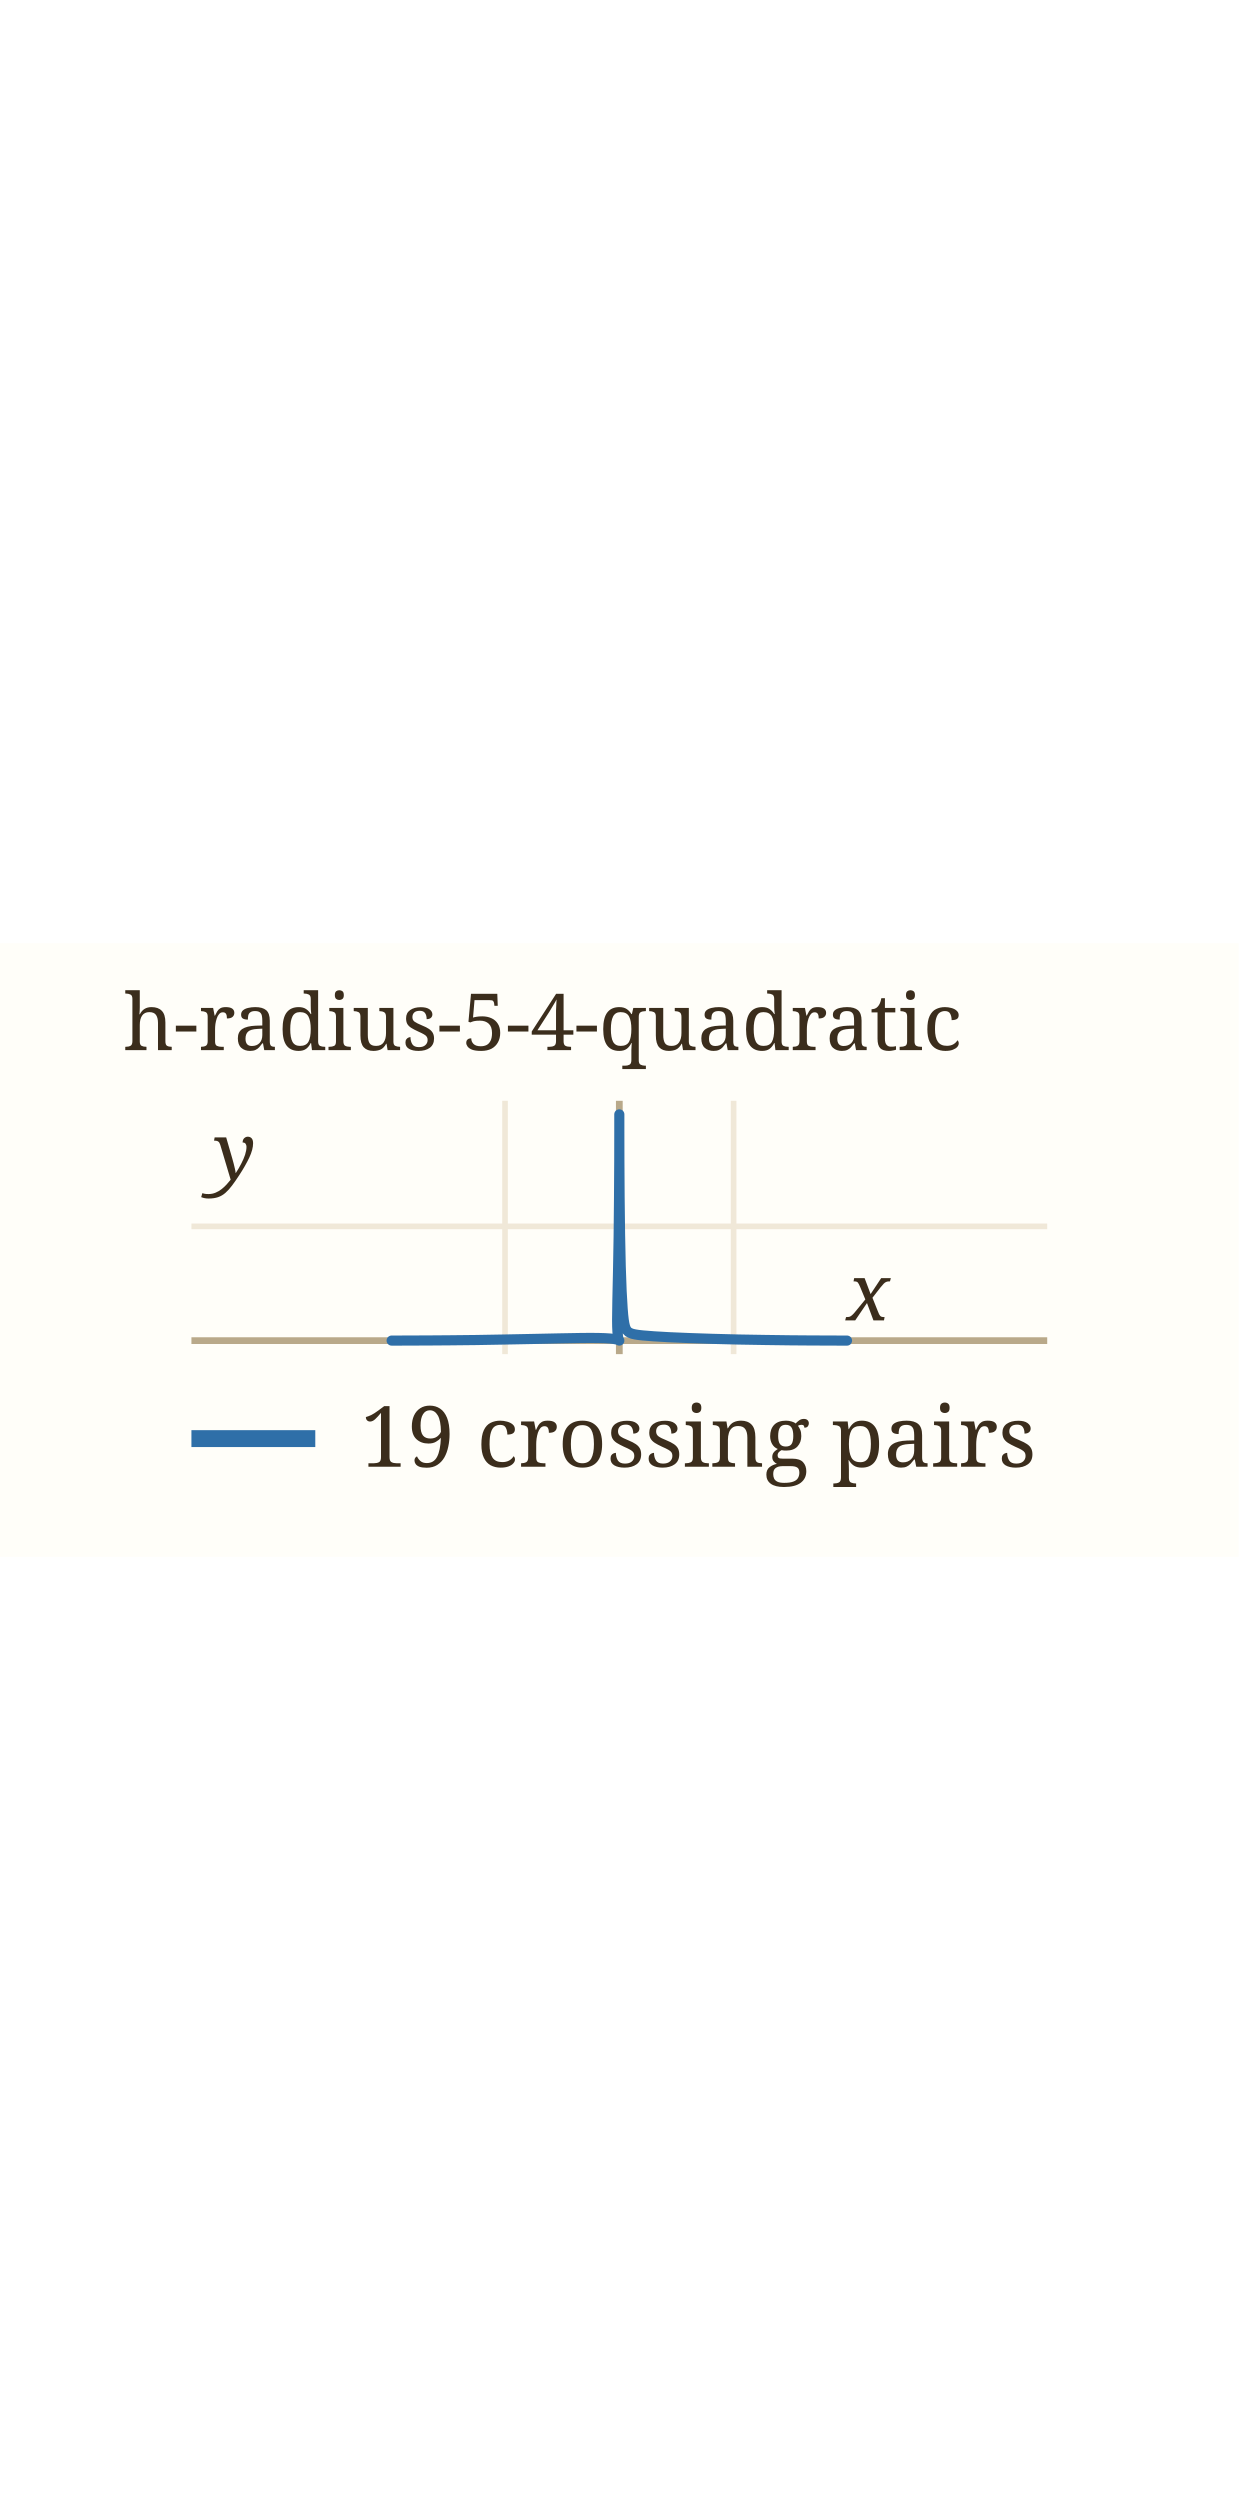
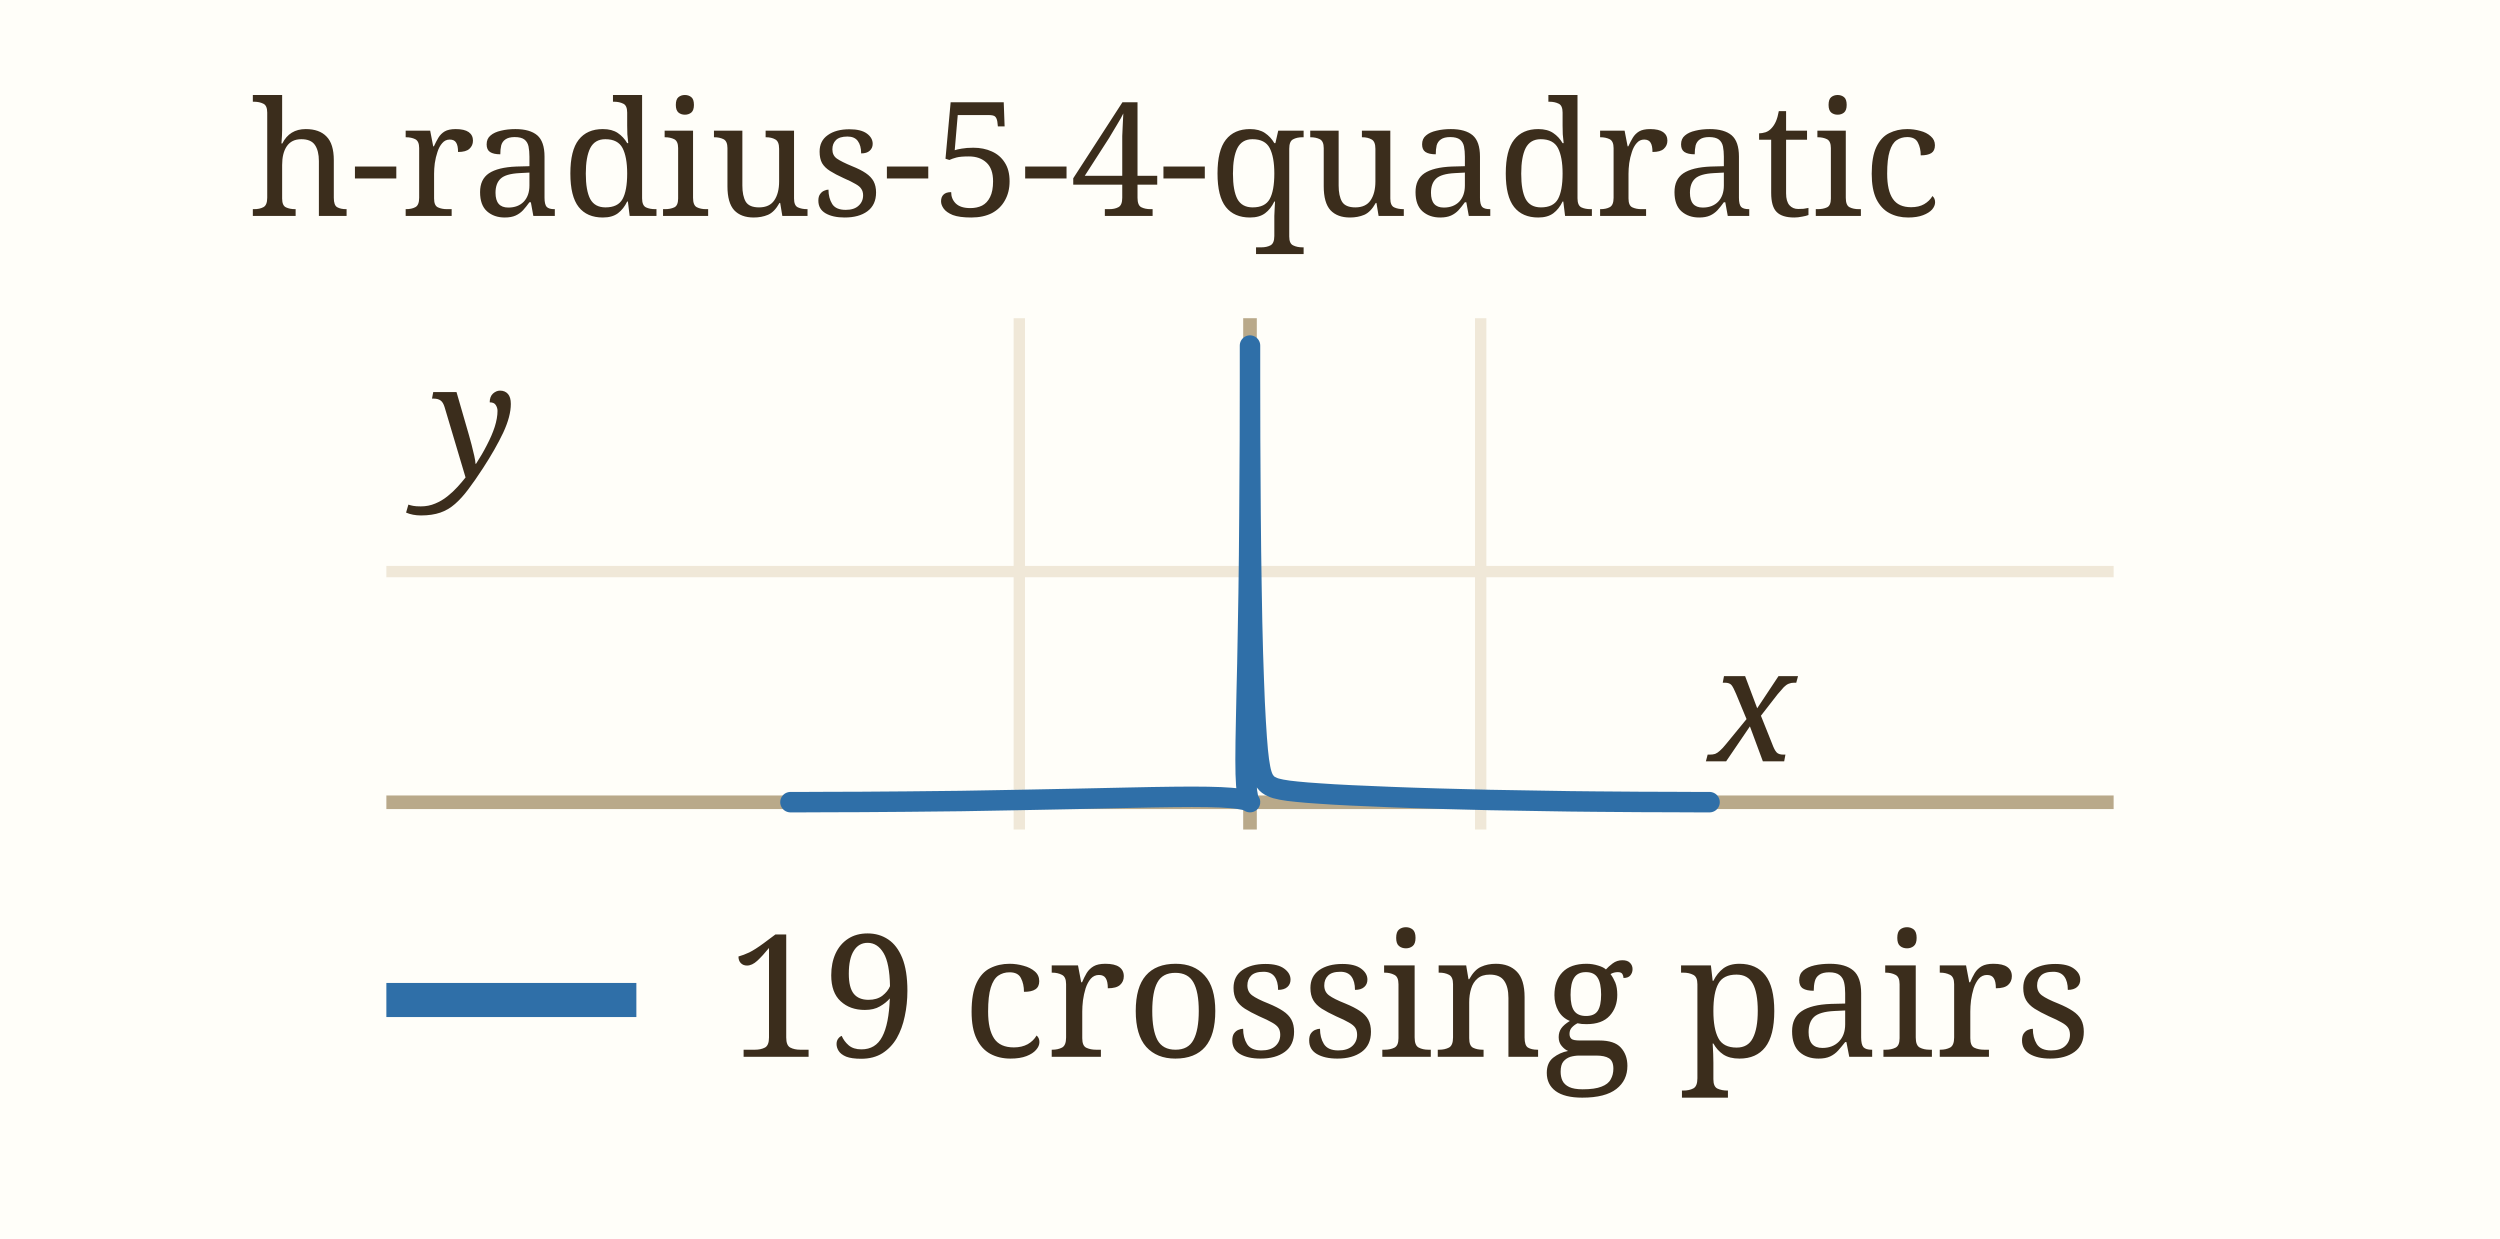
- <svg xmlns="http://www.w3.org/2000/svg" viewBox="0 0 220 109" width="109" height="220" role="img" aria-label="h-radius-5-4-quadratic" data-panel="h-radius-5-4-quadratic">
+ <svg xmlns="http://www.w3.org/2000/svg" viewBox="0 0 220 109" width="220" height="109" role="img" aria-label="h-radius-5-4-quadratic" data-panel="h-radius-5-4-quadratic">
  <rect x="0" y="0" width="220" height="109" fill="#fffef9" />
  <clipPath id="clip-h-radius-5-4-quadratic">
    <rect x="34" y="28" width="152" height="45" />
  </clipPath>
  <g clip-path="url(#clip-h-radius-5-4-quadratic)">
    <line x1="89.7" x2="89.7" y1="28" y2="73" stroke="#f0e8d8" stroke-width="1" />
    <text x="89.7" y="87.0" font-family="ui-monospace, Menlo, monospace" font-size="11" fill="#9c8a6a" text-anchor="middle">-0.5</text>
    <line x1="110.0" x2="110.0" y1="28" y2="73" stroke="#b9a98a" stroke-width="1.2" />
    <line x1="130.3" x2="130.3" y1="28" y2="73" stroke="#f0e8d8" stroke-width="1" />
    <text x="130.3" y="87.0" font-family="ui-monospace, Menlo, monospace" font-size="11" fill="#9c8a6a" text-anchor="middle">0.5</text>
    <line x1="34" x2="186" y1="70.6" y2="70.6" stroke="#b9a98a" stroke-width="1.2" />
    <line x1="34" x2="186" y1="50.3" y2="50.3" stroke="#f0e8d8" stroke-width="1" />
    <text x="28.0" y="54.3" font-family="ui-monospace, Menlo, monospace" font-size="11" fill="#9c8a6a" text-anchor="end">0.5</text>
    <path d="M69.56,70.59 C69.73,70.59 70.06,70.59 70.58,70.59 C71.10,70.59 71.81,70.59 72.68,70.58 C73.55,70.58 74.62,70.58 75.81,70.57 C77.01,70.56 78.39,70.55 79.85,70.54 C81.31,70.53 82.93,70.51 84.56,70.49 C86.19,70.46 87.93,70.43 89.62,70.40 C91.30,70.37 93.04,70.34 94.66,70.30 C96.27,70.27 97.88,70.23 99.31,70.20 C100.74,70.17 102.09,70.14 103.25,70.13 C104.41,70.12 105.43,70.11 106.27,70.13 C107.12,70.14 107.79,70.18 108.32,70.22 C108.85,70.26 109.21,70.33 109.48,70.38 C109.75,70.44 109.86,70.52 109.95,70.55 C110.03,70.58 110.00,70.62 109.98,70.56 C109.96,70.50 109.88,70.42 109.82,70.16 C109.77,69.91 109.71,69.59 109.67,69.04 C109.63,68.49 109.61,67.81 109.61,66.86 C109.61,65.90 109.63,64.75 109.66,63.34 C109.68,61.92 109.73,60.24 109.77,58.39 C109.80,56.53 109.85,54.38 109.88,52.20 C109.91,50.03 109.94,47.59 109.95,45.34 C109.97,43.09 109.98,40.69 109.99,38.70 C110.00,36.71 110.00,34.76 110.00,33.38 C110.00,32.00 110.00,30.91 110.00,30.41 C110.00,29.92 110.00,29.92 110.00,30.41 C110.00,30.91 110.00,32.00 110.00,33.38 C110.00,34.75 110.00,36.70 110.01,38.66 C110.02,40.62 110.03,42.98 110.05,45.15 C110.07,47.33 110.09,49.66 110.13,51.70 C110.16,53.75 110.20,55.73 110.25,57.41 C110.30,59.10 110.36,60.58 110.41,61.83 C110.47,63.08 110.53,64.07 110.59,64.92 C110.65,65.77 110.71,66.38 110.78,66.91 C110.86,67.44 110.92,67.80 111.02,68.12 C111.12,68.44 111.22,68.64 111.37,68.82 C111.51,69.01 111.67,69.12 111.91,69.23 C112.14,69.35 112.41,69.42 112.78,69.49 C113.15,69.56 113.58,69.62 114.13,69.67 C114.69,69.73 115.34,69.78 116.12,69.83 C116.91,69.89 117.82,69.94 118.86,69.99 C119.90,70.04 121.09,70.09 122.37,70.14 C123.65,70.19 125.07,70.24 126.54,70.28 C128.00,70.32 129.59,70.36 131.14,70.40 C132.69,70.43 134.33,70.46 135.86,70.48 C137.40,70.51 138.95,70.53 140.35,70.54 C141.75,70.55 143.10,70.56 144.26,70.57 C145.43,70.58 146.48,70.58 147.34,70.58 C148.20,70.59 148.90,70.59 149.42,70.59 C149.94,70.59 150.27,70.59 150.44,70.59 C150.61,70.59 150.61,70.59 150.44,70.59 C150.27,70.59 149.94,70.59 149.42,70.59 C148.90,70.59 148.20,70.59 147.34,70.58 C146.48,70.58 145.43,70.58 144.26,70.57 C143.10,70.56 141.75,70.55 140.35,70.54 C138.95,70.53 137.40,70.51 135.86,70.48 C134.33,70.46 132.69,70.43 131.14,70.40 C129.59,70.36 128.00,70.32 126.54,70.28 C125.07,70.24 123.65,70.19 122.37,70.14 C121.09,70.09 119.90,70.04 118.86,69.99 C117.82,69.94 116.91,69.89 116.12,69.83 C115.34,69.78 114.69,69.73 114.13,69.67 C113.58,69.62 113.15,69.56 112.78,69.49 C112.41,69.42 112.14,69.35 111.91,69.23 C111.67,69.12 111.51,69.01 111.37,68.82 C111.22,68.64 111.12,68.44 111.02,68.12 C110.92,67.80 110.86,67.44 110.78,66.91 C110.71,66.38 110.65,65.77 110.59,64.92 C110.53,64.07 110.47,63.08 110.41,61.83 C110.36,60.58 110.30,59.10 110.25,57.41 C110.20,55.73 110.16,53.75 110.13,51.70 C110.09,49.66 110.07,47.33 110.05,45.15 C110.03,42.98 110.02,40.62 110.01,38.66 C110.00,36.70 110.00,34.75 110.00,33.38 C110.00,32.00 110.00,30.91 110.00,30.41 C110.00,29.92 110.00,29.92 110.00,30.41 C110.00,30.91 110.00,32.00 110.00,33.38 C110.00,34.76 110.00,36.71 109.99,38.70 C109.98,40.69 109.97,43.09 109.95,45.34 C109.94,47.59 109.91,50.03 109.88,52.20 C109.85,54.38 109.80,56.53 109.77,58.39 C109.73,60.24 109.68,61.92 109.66,63.34 C109.63,64.75 109.61,65.90 109.61,66.86 C109.61,67.81 109.63,68.49 109.67,69.04 C109.71,69.59 109.77,69.91 109.82,70.16 C109.88,70.42 109.96,70.50 109.98,70.56 C110.00,70.62 110.03,70.58 109.95,70.55 C109.86,70.52 109.75,70.44 109.48,70.38 C109.21,70.33 108.85,70.26 108.32,70.22 C107.79,70.18 107.12,70.14 106.27,70.13 C105.43,70.11 104.41,70.12 103.25,70.13 C102.09,70.14 100.74,70.17 99.31,70.20 C97.88,70.23 96.27,70.27 94.66,70.30 C93.04,70.34 91.30,70.37 89.62,70.40 C87.93,70.43 86.19,70.46 84.56,70.49 C82.93,70.51 81.31,70.53 79.85,70.54 C78.39,70.55 77.01,70.56 75.81,70.57 C74.62,70.58 73.55,70.58 72.68,70.58 C71.81,70.59 71.10,70.59 70.58,70.59 C70.06,70.59 69.73,70.59 69.56,70.59" fill="none" stroke="#2f6fa8" stroke-width="1.8" stroke-linecap="round" data-path="h-radius-5-4-quadratic" />
  </g>
  <text x="150.4" y="67.0" font-family="Georgia, serif" font-size="14" font-style="italic" fill="#3b2d1c">x</text>
  <text x="38.0" y="42.0" font-family="Georgia, serif" font-size="14" font-style="italic" fill="#3b2d1c">y</text>
  <text x="22" y="19" font-family="Georgia, serif" font-size="14" fill="#3b2d1c">h-radius-5-4-quadratic</text>
  <line x1="34" x2="56" y1="88" y2="88" stroke="#2f6fa8" stroke-width="3" />
  <text x="64" y="93" font-family="Georgia, serif" font-size="15" fill="#3b2d1c">19 crossing pairs</text>
</svg>
